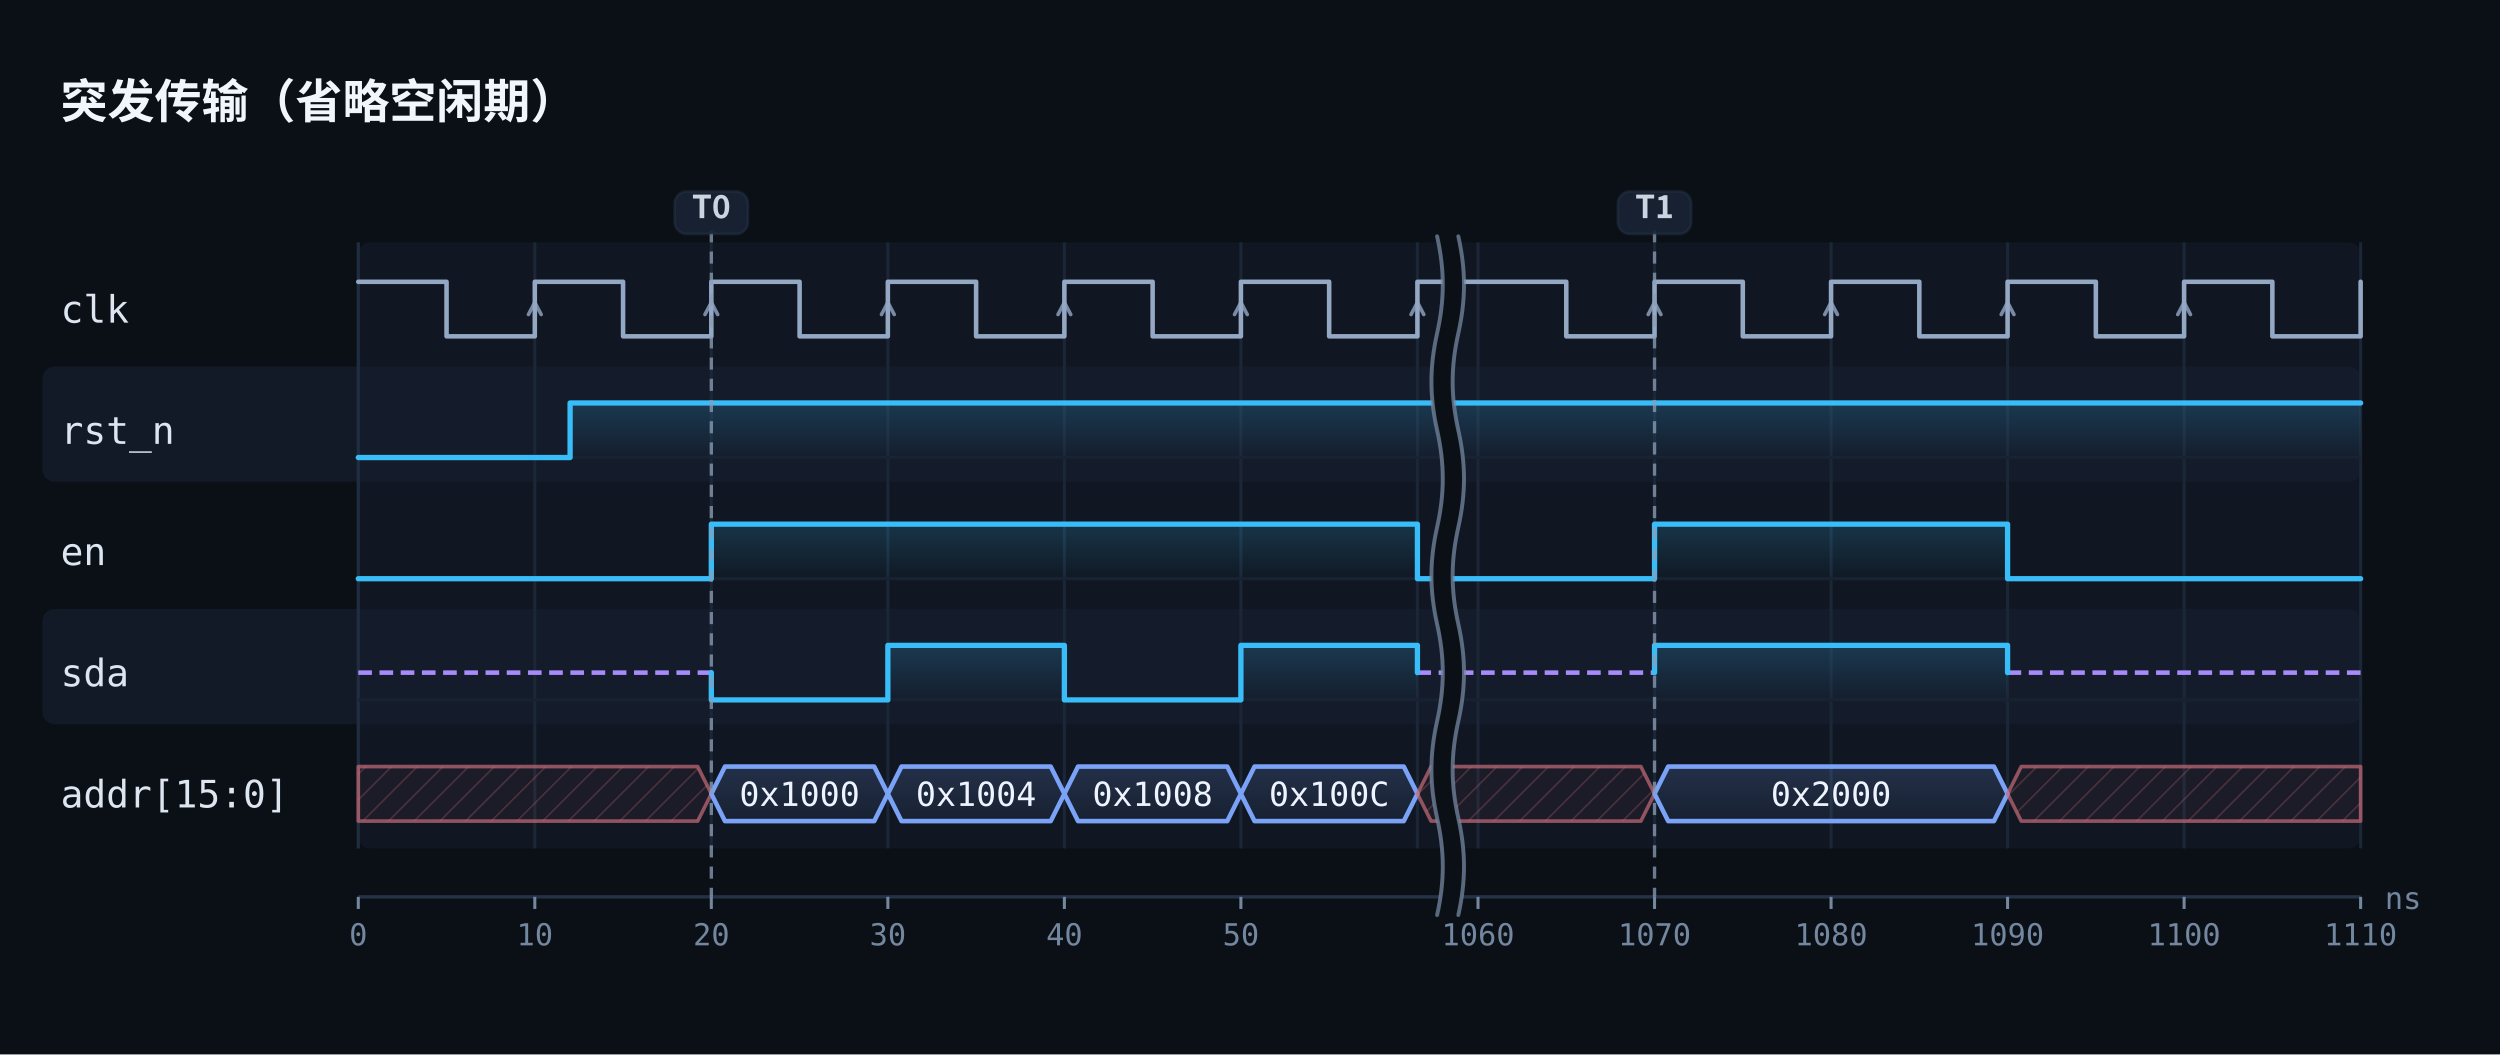
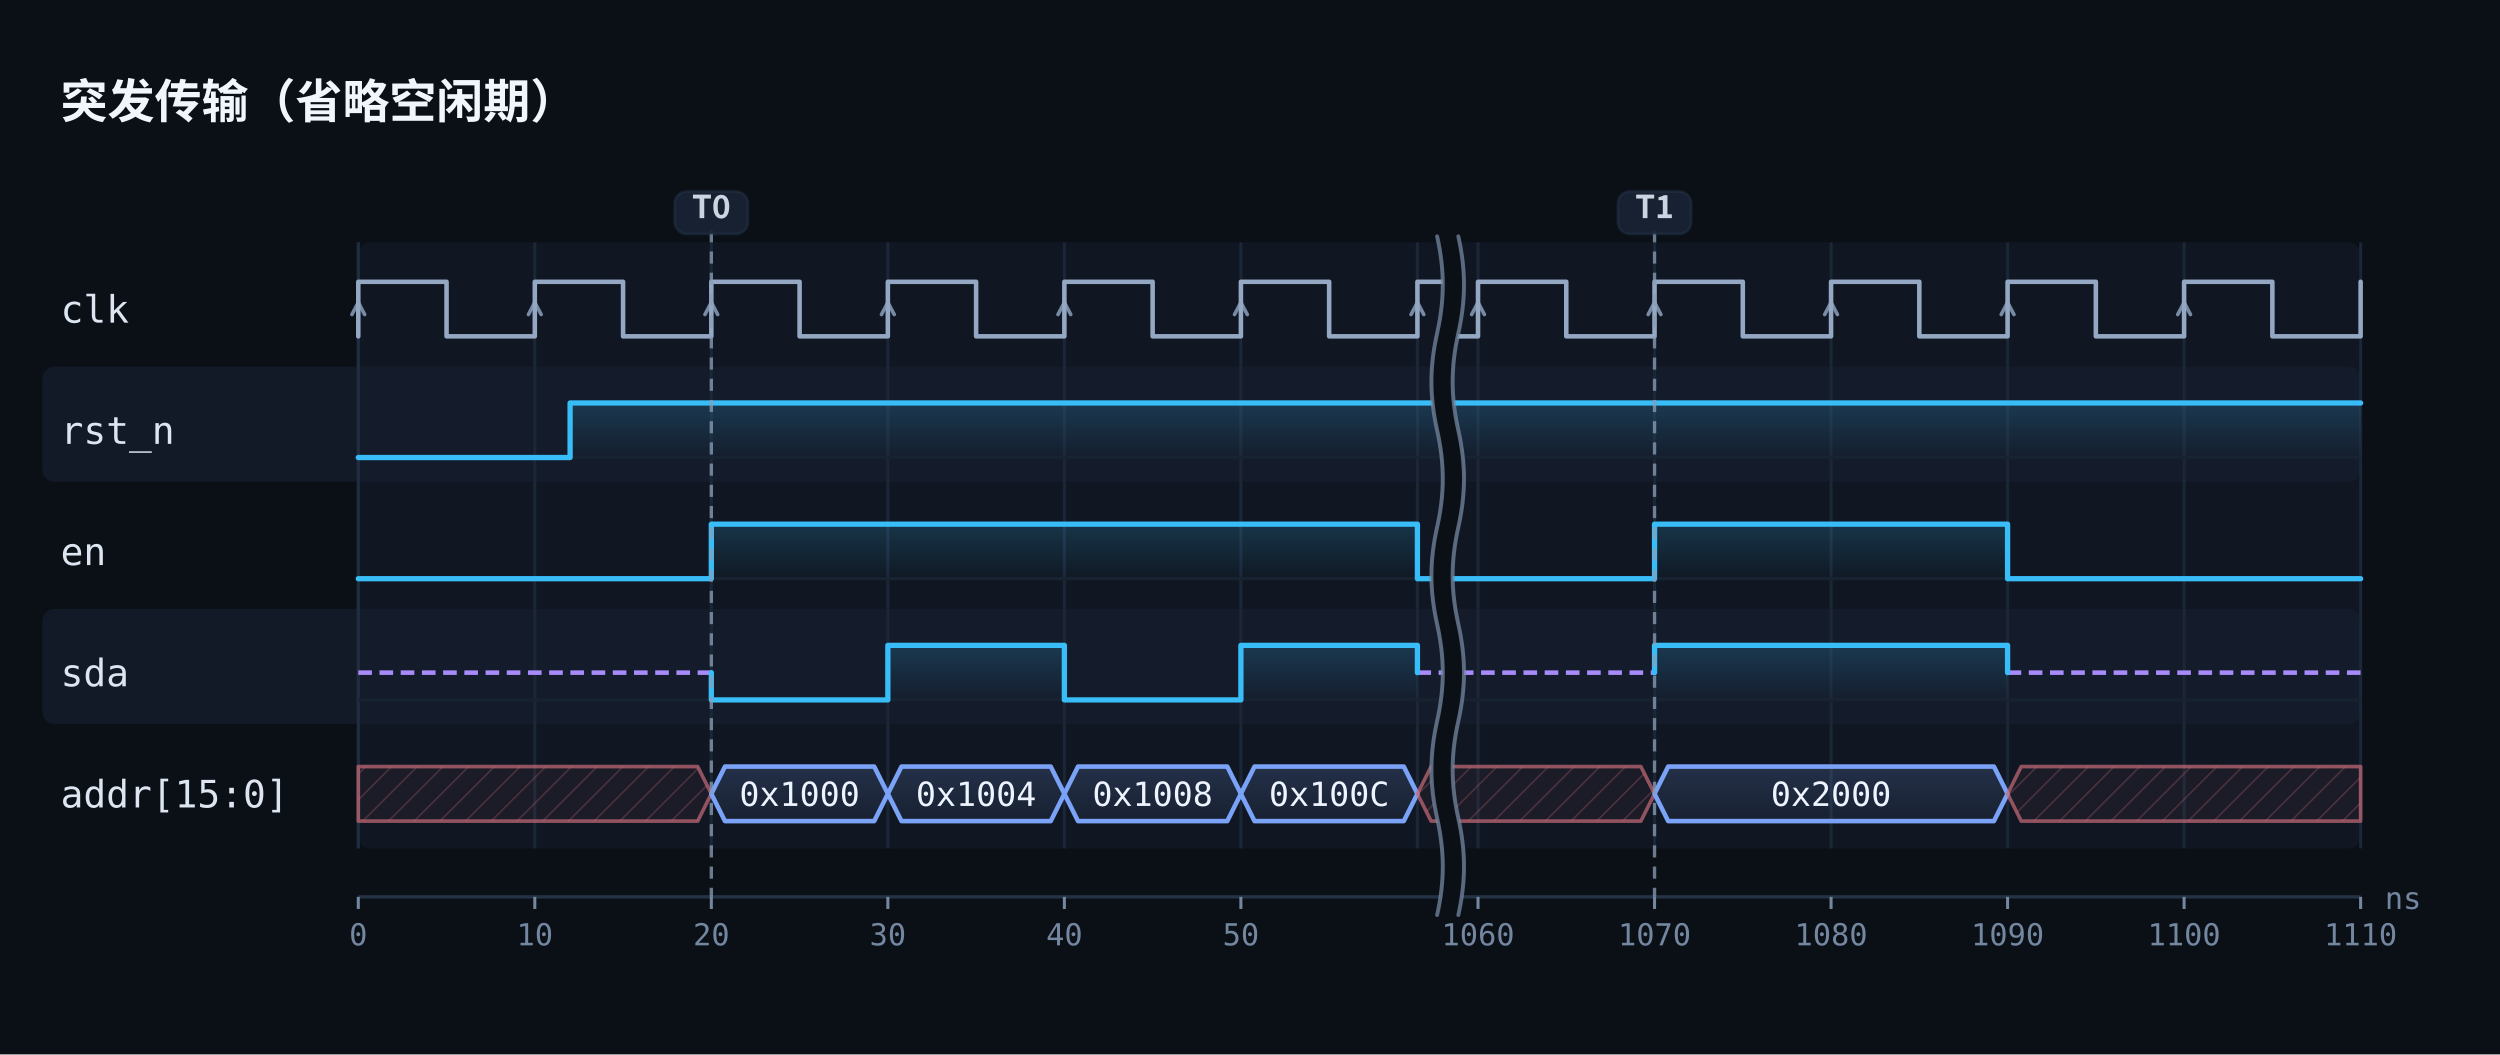
<svg xmlns="http://www.w3.org/2000/svg" width="825.11" height="348" viewBox="0 0 825.11 348">
  <defs>
    <linearGradient id="wv-dark-hi-grad" x1="0" y1="0" x2="0" y2="1">
      <stop offset="0%" stop-color="#38bdf8" stop-opacity="0.18" />
      <stop offset="100%" stop-color="#38bdf8" stop-opacity="0.01" />
    </linearGradient>
    <linearGradient id="wv-dark-bus-grad" x1="0" y1="0" x2="0" y2="1">
      <stop offset="0%" stop-color="#7aa2f7" stop-opacity="0.18" />
      <stop offset="100%" stop-color="#7aa2f7" stop-opacity="0.07" />
    </linearGradient>
    <pattern id="wv-dark-hatch" width="6" height="6" patternUnits="userSpaceOnUse" patternTransform="rotate(45)">
      <rect width="6" height="6" fill="#c86b79" fill-opacity="0.06" />
      <line x1="0" y1="0" x2="0" y2="6" stroke="#c86b79" stroke-width="1.05" stroke-opacity="0.28" />
    </pattern>
    <marker id="wv-dark-ah" viewBox="0 0 10 10" refX="9.2" refY="5" markerWidth="6.5" markerHeight="6.5" orient="auto">
      <path d="M0,1.6 L10,5 L0,8.4 L2.3,5 z" fill="#f472b6" />
    </marker>
    <marker id="wv-dark-mh" viewBox="0 0 10 10" refX="9.2" refY="5" markerWidth="6.5" markerHeight="6.5" orient="auto-start-reverse">
      <path d="M0,1.6 L10,5 L0,8.4 L2.3,5 z" fill="#34d399" />
    </marker>
  </defs>
  <rect width="100%" height="100%" fill="#0b1017" />
  <text x="20" y="39" fill="#f0f6fc" font-size="15.5" font-family="-apple-system, BlinkMacSystemFont, 'SF Pro Text', 'PingFang SC', 'Hiragino Sans GB', 'Noto Sans CJK SC', 'Microsoft YaHei', Helvetica, Arial, sans-serif" text-anchor="start" font-weight="600">突发传输（省略空闲期）</text>
  <rect x="118.25" y="80" width="660.86" height="200" rx="4" fill="#101722" />
  <rect x="14" y="121" width="765.11" height="38" rx="4" fill="#162030" fill-opacity="0.65" />
  <rect x="14" y="201" width="765.11" height="38" rx="4" fill="#162030" fill-opacity="0.65" />
  <line x1="118.25" y1="80" x2="118.25" y2="280" stroke="#1b2636" stroke-width="1" />
  <line x1="176.51" y1="80" x2="176.51" y2="280" stroke="#1b2636" stroke-width="1" />
  <line x1="234.77" y1="80" x2="234.77" y2="280" stroke="#1b2636" stroke-width="1" />
  <line x1="293.03" y1="80" x2="293.03" y2="280" stroke="#1b2636" stroke-width="1" />
  <line x1="351.29" y1="80" x2="351.29" y2="280" stroke="#1b2636" stroke-width="1" />
  <line x1="409.55" y1="80" x2="409.55" y2="280" stroke="#1b2636" stroke-width="1" />
  <line x1="467.81" y1="80" x2="467.81" y2="280" stroke="#1b2636" stroke-width="1" />
  <line x1="487.81" y1="80" x2="487.81" y2="280" stroke="#1b2636" stroke-width="1" />
  <line x1="546.07" y1="80" x2="546.07" y2="280" stroke="#1b2636" stroke-width="1" />
  <line x1="604.33" y1="80" x2="604.33" y2="280" stroke="#1b2636" stroke-width="1" />
  <line x1="662.59" y1="80" x2="662.59" y2="280" stroke="#1b2636" stroke-width="1" />
  <line x1="720.85" y1="80" x2="720.85" y2="280" stroke="#1b2636" stroke-width="1" />
  <line x1="779.11" y1="80" x2="779.11" y2="280" stroke="#1b2636" stroke-width="1" />
  <line x1="118.25" y1="80" x2="118.25" y2="280" stroke="#243246" stroke-width="1" stroke-opacity="0.65" />
  <text x="20" y="106.5" fill="#dce5f0" font-size="12.5" font-family="'SF Mono', 'JetBrains Mono', Menlo, Consolas, 'DejaVu Sans Mono', 'PingFang SC', 'Hiragino Sans GB', 'Noto Sans CJK SC', monospace" text-anchor="start">clk</text>
  <text x="20" y="146.5" fill="#dce5f0" font-size="12.5" font-family="'SF Mono', 'JetBrains Mono', Menlo, Consolas, 'DejaVu Sans Mono', 'PingFang SC', 'Hiragino Sans GB', 'Noto Sans CJK SC', monospace" text-anchor="start">rst_n</text>
  <text x="20" y="186.5" fill="#dce5f0" font-size="12.5" font-family="'SF Mono', 'JetBrains Mono', Menlo, Consolas, 'DejaVu Sans Mono', 'PingFang SC', 'Hiragino Sans GB', 'Noto Sans CJK SC', monospace" text-anchor="start">en</text>
  <text x="20" y="226.5" fill="#dce5f0" font-size="12.5" font-family="'SF Mono', 'JetBrains Mono', Menlo, Consolas, 'DejaVu Sans Mono', 'PingFang SC', 'Hiragino Sans GB', 'Noto Sans CJK SC', monospace" text-anchor="start">sda</text>
  <text x="20" y="266.5" fill="#dce5f0" font-size="12.5" font-family="'SF Mono', 'JetBrains Mono', Menlo, Consolas, 'DejaVu Sans Mono', 'PingFang SC', 'Hiragino Sans GB', 'Noto Sans CJK SC', monospace" text-anchor="start">addr[15:0]</text>
-   <path d="M118.25,93H147.38V111H176.51V93H205.64V111H234.77V93H263.9V111H293.03V93H322.16V111H351.29V93H380.42V111H409.55V93H438.68V111H467.81V93H477.81 M477.81,93H516.94V111H546.07V93H575.2V111H604.33V93H633.46V111H662.59V93H691.72V111H720.85V93H749.98V111H779.11V93H779.11" fill="none" stroke="#94a8c4" stroke-width="1.5" stroke-linejoin="round" stroke-linecap="round" />
-   <path d="M174.41,103.8 L176.51,99.8 L178.61,103.8 M232.67,103.8 L234.77,99.8 L236.87,103.8 M290.93,103.8 L293.03,99.8 L295.13,103.8 M349.19,103.8 L351.29,99.8 L353.39,103.8 M407.45,103.8 L409.55,99.8 L411.65,103.8 M465.71,103.8 L467.81,99.8 L469.91,103.8 M543.97,103.8 L546.07,99.8 L548.17,103.8 M602.23,103.8 L604.33,99.8 L606.43,103.8 M660.49,103.8 L662.59,99.8 L664.69,103.8 M718.75,103.8 L720.85,99.8 L722.95,103.8" fill="none" stroke="#94a8c4" stroke-width="1.2" stroke-linecap="round" stroke-linejoin="round" stroke-opacity="0.8" />
+   <path d="M118.25,111H118.25V93H147.38V111H176.51V93H205.64V111H234.77V93H263.9V111H293.03V93H322.16V111H351.29V93H380.42V111H409.55V93H438.68V111H467.81V93H477.81 M477.81,111H487.81V93H516.94V111H546.07V93H575.2V111H604.33V93H633.46V111H662.59V93H691.72V111H720.85V93H749.98V111H779.11V93H779.11" fill="none" stroke="#94a8c4" stroke-width="1.5" stroke-linejoin="round" stroke-linecap="round" />
+   <path d="M116.15,103.8 L118.25,99.8 L120.35,103.8 M174.41,103.8 L176.51,99.8 L178.61,103.8 M232.67,103.8 L234.77,99.8 L236.87,103.8 M290.93,103.8 L293.03,99.8 L295.13,103.8 M349.19,103.8 L351.29,99.8 L353.39,103.8 M407.45,103.8 L409.55,99.8 L411.65,103.8 M465.71,103.8 L467.81,99.8 L469.91,103.8 M485.71,103.8 L487.81,99.8 L489.91,103.8 M543.97,103.8 L546.07,99.8 L548.17,103.8 M602.23,103.8 L604.33,99.8 L606.43,103.8 M660.49,103.8 L662.59,99.8 L664.69,103.8 M718.75,103.8 L720.85,99.8 L722.95,103.8" fill="none" stroke="#94a8c4" stroke-width="1.2" stroke-linecap="round" stroke-linejoin="round" stroke-opacity="0.8" />
  <line x1="118.25" y1="151" x2="779.11" y2="151" stroke="#172231" stroke-width="1" />
  <rect x="188.16" y="133" width="590.95" height="18" fill="url(#wv-dark-hi-grad)" stroke="none" />
  <path d="M118.25,151 H188.16 V133 H779.11" fill="none" stroke="#38bdf8" stroke-width="1.75" stroke-linejoin="round" stroke-linecap="round" />
  <line x1="118.25" y1="191" x2="779.11" y2="191" stroke="#172231" stroke-width="1" />
  <rect x="234.77" y="173" width="233.04" height="18" fill="url(#wv-dark-hi-grad)" stroke="none" />
  <rect x="546.07" y="173" width="116.52" height="18" fill="url(#wv-dark-hi-grad)" stroke="none" />
  <path d="M118.25,191 H234.77 V173 H467.81 V191 H546.07 V173 H662.59 V191 H779.11" fill="none" stroke="#38bdf8" stroke-width="1.75" stroke-linejoin="round" stroke-linecap="round" />
  <line x1="118.25" y1="231" x2="779.11" y2="231" stroke="#172231" stroke-width="1" />
  <line x1="118.25" y1="222" x2="234.77" y2="222" stroke="#a78bfa" stroke-width="1.5" stroke-dasharray="4.5 2.5" />
  <rect x="293.03" y="213" width="58.26" height="18" fill="url(#wv-dark-hi-grad)" stroke="none" />
  <rect x="409.55" y="213" width="58.26" height="18" fill="url(#wv-dark-hi-grad)" stroke="none" />
  <line x1="467.81" y1="222" x2="546.07" y2="222" stroke="#a78bfa" stroke-width="1.5" stroke-dasharray="4.5 2.5" />
  <rect x="546.07" y="213" width="116.52" height="18" fill="url(#wv-dark-hi-grad)" stroke="none" />
  <line x1="662.59" y1="222" x2="779.11" y2="222" stroke="#a78bfa" stroke-width="1.5" stroke-dasharray="4.5 2.5" />
  <path d="M234.77,222 V231 H293.03 V213 H351.29 V231 H409.55 V213 H467.81 V222" fill="none" stroke="#38bdf8" stroke-width="1.75" stroke-linejoin="round" stroke-linecap="round" />
  <path d="M546.07,222 V213 H662.59 V222" fill="none" stroke="#38bdf8" stroke-width="1.75" stroke-linejoin="round" stroke-linecap="round" />
  <polygon points="118.25,253 230.27,253 234.77,262 230.27,271 118.25,271" fill="url(#wv-dark-hatch)" stroke="#c86b79" stroke-opacity="0.7" stroke-width="1.2" stroke-linejoin="round" />
  <polygon points="234.77,262 239.27,253 288.53,253 293.03,262 288.53,271 239.27,271" fill="url(#wv-dark-bus-grad)" stroke="#7aa2f7" stroke-width="1.5" stroke-linejoin="round" />
  <text x="263.9" y="266" fill="#eef4ff" font-size="11" font-family="'SF Mono', 'JetBrains Mono', Menlo, Consolas, 'DejaVu Sans Mono', 'PingFang SC', 'Hiragino Sans GB', 'Noto Sans CJK SC', monospace" text-anchor="middle" font-weight="500">0x1000</text>
  <polygon points="293.03,262 297.53,253 346.79,253 351.29,262 346.79,271 297.53,271" fill="url(#wv-dark-bus-grad)" stroke="#7aa2f7" stroke-width="1.5" stroke-linejoin="round" />
  <text x="322.16" y="266" fill="#eef4ff" font-size="11" font-family="'SF Mono', 'JetBrains Mono', Menlo, Consolas, 'DejaVu Sans Mono', 'PingFang SC', 'Hiragino Sans GB', 'Noto Sans CJK SC', monospace" text-anchor="middle" font-weight="500">0x1004</text>
  <polygon points="351.29,262 355.79,253 405.05,253 409.55,262 405.05,271 355.79,271" fill="url(#wv-dark-bus-grad)" stroke="#7aa2f7" stroke-width="1.5" stroke-linejoin="round" />
  <text x="380.42" y="266" fill="#eef4ff" font-size="11" font-family="'SF Mono', 'JetBrains Mono', Menlo, Consolas, 'DejaVu Sans Mono', 'PingFang SC', 'Hiragino Sans GB', 'Noto Sans CJK SC', monospace" text-anchor="middle" font-weight="500">0x1008</text>
  <polygon points="409.55,262 414.05,253 463.31,253 467.81,262 463.31,271 414.05,271" fill="url(#wv-dark-bus-grad)" stroke="#7aa2f7" stroke-width="1.5" stroke-linejoin="round" />
  <text x="438.68" y="266" fill="#eef4ff" font-size="11" font-family="'SF Mono', 'JetBrains Mono', Menlo, Consolas, 'DejaVu Sans Mono', 'PingFang SC', 'Hiragino Sans GB', 'Noto Sans CJK SC', monospace" text-anchor="middle" font-weight="500">0x100C</text>
  <polygon points="467.81,262 472.31,253 541.57,253 546.07,262 541.57,271 472.31,271" fill="url(#wv-dark-hatch)" stroke="#c86b79" stroke-opacity="0.7" stroke-width="1.2" stroke-linejoin="round" />
  <polygon points="546.07,262 550.57,253 658.09,253 662.59,262 658.09,271 550.57,271" fill="url(#wv-dark-bus-grad)" stroke="#7aa2f7" stroke-width="1.5" stroke-linejoin="round" />
  <text x="604.33" y="266" fill="#eef4ff" font-size="11" font-family="'SF Mono', 'JetBrains Mono', Menlo, Consolas, 'DejaVu Sans Mono', 'PingFang SC', 'Hiragino Sans GB', 'Noto Sans CJK SC', monospace" text-anchor="middle" font-weight="500">0x2000</text>
  <polygon points="662.59,262 667.09,253 779.11,253 779.11,271 667.09,271" fill="url(#wv-dark-hatch)" stroke="#c86b79" stroke-opacity="0.7" stroke-width="1.2" stroke-linejoin="round" />
  <line x1="118.25" y1="296" x2="779.11" y2="296" stroke="#243246" stroke-width="1.1" />
  <path d="M474.31,78 C476.81,89.2 476.81,98.8 474.31,110 C471.81,121.2 471.81,130.8 474.31,142 C476.81,153.2 476.81,162.8 474.31,174 C471.81,185.2 471.81,194.8 474.31,206 C476.81,217.2 476.81,226.8 474.31,238 C471.81,249.2 471.81,258.8 474.31,270 C476.81,281.2 476.81,290.8 474.31,302 L481.31,302 C483.81,290.8 483.81,281.2 481.31,270 C478.81,258.8 478.81,249.2 481.31,238 C483.81,226.8 483.81,217.2 481.31,206 C478.81,194.8 478.81,185.2 481.31,174 C483.81,162.8 483.81,153.2 481.31,142 C478.81,130.8 478.81,121.2 481.31,110 C483.81,98.8 483.81,89.2 481.31,78 Z" fill="#0b1017" />
  <path d="M474.31,78 C476.81,89.2 476.81,98.8 474.31,110 C471.81,121.2 471.81,130.8 474.31,142 C476.81,153.2 476.81,162.8 474.31,174 C471.81,185.2 471.81,194.8 474.31,206 C476.81,217.2 476.81,226.8 474.31,238 C471.81,249.2 471.81,258.8 474.31,270 C476.81,281.2 476.81,290.8 474.31,302" fill="none" stroke="#7487a0" stroke-width="1.3" stroke-linecap="round" stroke-opacity="0.75" />
  <path d="M481.31,78 C483.81,89.2 483.81,98.8 481.31,110 C478.81,121.2 478.81,130.8 481.31,142 C483.81,153.2 483.81,162.8 481.31,174 C478.81,185.2 478.81,194.8 481.31,206 C483.81,217.2 483.81,226.8 481.31,238 C478.81,249.2 478.81,258.8 481.31,270 C483.81,281.2 483.81,290.8 481.31,302" fill="none" stroke="#7487a0" stroke-width="1.3" stroke-linecap="round" stroke-opacity="0.75" />
  <line x1="118.25" y1="296" x2="118.25" y2="300" stroke="#7487a0" stroke-width="1" />
  <text x="118.25" y="312" fill="#7487a0" font-size="10" font-family="'SF Mono', 'JetBrains Mono', Menlo, Consolas, 'DejaVu Sans Mono', 'PingFang SC', 'Hiragino Sans GB', 'Noto Sans CJK SC', monospace" text-anchor="middle">0</text>
  <line x1="176.51" y1="296" x2="176.51" y2="300" stroke="#7487a0" stroke-width="1" />
  <text x="176.51" y="312" fill="#7487a0" font-size="10" font-family="'SF Mono', 'JetBrains Mono', Menlo, Consolas, 'DejaVu Sans Mono', 'PingFang SC', 'Hiragino Sans GB', 'Noto Sans CJK SC', monospace" text-anchor="middle">10</text>
  <line x1="234.77" y1="296" x2="234.77" y2="300" stroke="#7487a0" stroke-width="1" />
  <text x="234.77" y="312" fill="#7487a0" font-size="10" font-family="'SF Mono', 'JetBrains Mono', Menlo, Consolas, 'DejaVu Sans Mono', 'PingFang SC', 'Hiragino Sans GB', 'Noto Sans CJK SC', monospace" text-anchor="middle">20</text>
  <line x1="293.03" y1="296" x2="293.03" y2="300" stroke="#7487a0" stroke-width="1" />
  <text x="293.03" y="312" fill="#7487a0" font-size="10" font-family="'SF Mono', 'JetBrains Mono', Menlo, Consolas, 'DejaVu Sans Mono', 'PingFang SC', 'Hiragino Sans GB', 'Noto Sans CJK SC', monospace" text-anchor="middle">30</text>
  <line x1="351.29" y1="296" x2="351.29" y2="300" stroke="#7487a0" stroke-width="1" />
  <text x="351.29" y="312" fill="#7487a0" font-size="10" font-family="'SF Mono', 'JetBrains Mono', Menlo, Consolas, 'DejaVu Sans Mono', 'PingFang SC', 'Hiragino Sans GB', 'Noto Sans CJK SC', monospace" text-anchor="middle">40</text>
  <line x1="409.55" y1="296" x2="409.55" y2="300" stroke="#7487a0" stroke-width="1" />
  <text x="409.55" y="312" fill="#7487a0" font-size="10" font-family="'SF Mono', 'JetBrains Mono', Menlo, Consolas, 'DejaVu Sans Mono', 'PingFang SC', 'Hiragino Sans GB', 'Noto Sans CJK SC', monospace" text-anchor="middle">50</text>
  <line x1="487.81" y1="296" x2="487.81" y2="300" stroke="#7487a0" stroke-width="1" />
  <text x="487.81" y="312" fill="#7487a0" font-size="10" font-family="'SF Mono', 'JetBrains Mono', Menlo, Consolas, 'DejaVu Sans Mono', 'PingFang SC', 'Hiragino Sans GB', 'Noto Sans CJK SC', monospace" text-anchor="middle">1060</text>
  <line x1="546.07" y1="296" x2="546.07" y2="300" stroke="#7487a0" stroke-width="1" />
  <text x="546.07" y="312" fill="#7487a0" font-size="10" font-family="'SF Mono', 'JetBrains Mono', Menlo, Consolas, 'DejaVu Sans Mono', 'PingFang SC', 'Hiragino Sans GB', 'Noto Sans CJK SC', monospace" text-anchor="middle">1070</text>
  <line x1="604.33" y1="296" x2="604.33" y2="300" stroke="#7487a0" stroke-width="1" />
  <text x="604.33" y="312" fill="#7487a0" font-size="10" font-family="'SF Mono', 'JetBrains Mono', Menlo, Consolas, 'DejaVu Sans Mono', 'PingFang SC', 'Hiragino Sans GB', 'Noto Sans CJK SC', monospace" text-anchor="middle">1080</text>
  <line x1="662.59" y1="296" x2="662.59" y2="300" stroke="#7487a0" stroke-width="1" />
  <text x="662.59" y="312" fill="#7487a0" font-size="10" font-family="'SF Mono', 'JetBrains Mono', Menlo, Consolas, 'DejaVu Sans Mono', 'PingFang SC', 'Hiragino Sans GB', 'Noto Sans CJK SC', monospace" text-anchor="middle">1090</text>
  <line x1="720.85" y1="296" x2="720.85" y2="300" stroke="#7487a0" stroke-width="1" />
  <text x="720.85" y="312" fill="#7487a0" font-size="10" font-family="'SF Mono', 'JetBrains Mono', Menlo, Consolas, 'DejaVu Sans Mono', 'PingFang SC', 'Hiragino Sans GB', 'Noto Sans CJK SC', monospace" text-anchor="middle">1100</text>
  <line x1="779.11" y1="296" x2="779.11" y2="300" stroke="#7487a0" stroke-width="1" />
  <text x="779.11" y="312" fill="#7487a0" font-size="10" font-family="'SF Mono', 'JetBrains Mono', Menlo, Consolas, 'DejaVu Sans Mono', 'PingFang SC', 'Hiragino Sans GB', 'Noto Sans CJK SC', monospace" text-anchor="middle">1110</text>
  <text x="787.11" y="300" fill="#7487a0" font-size="10" font-family="'SF Mono', 'JetBrains Mono', Menlo, Consolas, 'DejaVu Sans Mono', 'PingFang SC', 'Hiragino Sans GB', 'Noto Sans CJK SC', monospace" text-anchor="start">ns</text>
  <line x1="234.77" y1="76" x2="234.77" y2="296" stroke="#8b9eb7" stroke-width="1.1" stroke-dasharray="4 3" stroke-opacity="0.75" />
  <rect x="222.65" y="63.18" width="24.23" height="14.07" rx="4" fill="#182334" fill-opacity="0.92" stroke="#2e4059" stroke-width="0.9" stroke-opacity="0.32" />
  <text x="234.77" y="72" fill="#cbd5e1" font-size="10.5" font-family="-apple-system, BlinkMacSystemFont, 'SF Pro Text', 'PingFang SC', 'Hiragino Sans GB', 'Noto Sans CJK SC', 'Microsoft YaHei', Helvetica, Arial, sans-serif" text-anchor="middle" font-weight="600">T0</text>
  <line x1="546.07" y1="76" x2="546.07" y2="296" stroke="#8b9eb7" stroke-width="1.1" stroke-dasharray="4 3" stroke-opacity="0.75" />
  <rect x="533.95" y="63.18" width="24.23" height="14.07" rx="4" fill="#182334" fill-opacity="0.92" stroke="#2e4059" stroke-width="0.9" stroke-opacity="0.32" />
  <text x="546.07" y="72" fill="#cbd5e1" font-size="10.5" font-family="-apple-system, BlinkMacSystemFont, 'SF Pro Text', 'PingFang SC', 'Hiragino Sans GB', 'Noto Sans CJK SC', 'Microsoft YaHei', Helvetica, Arial, sans-serif" text-anchor="middle" font-weight="600">T1</text>
</svg>
